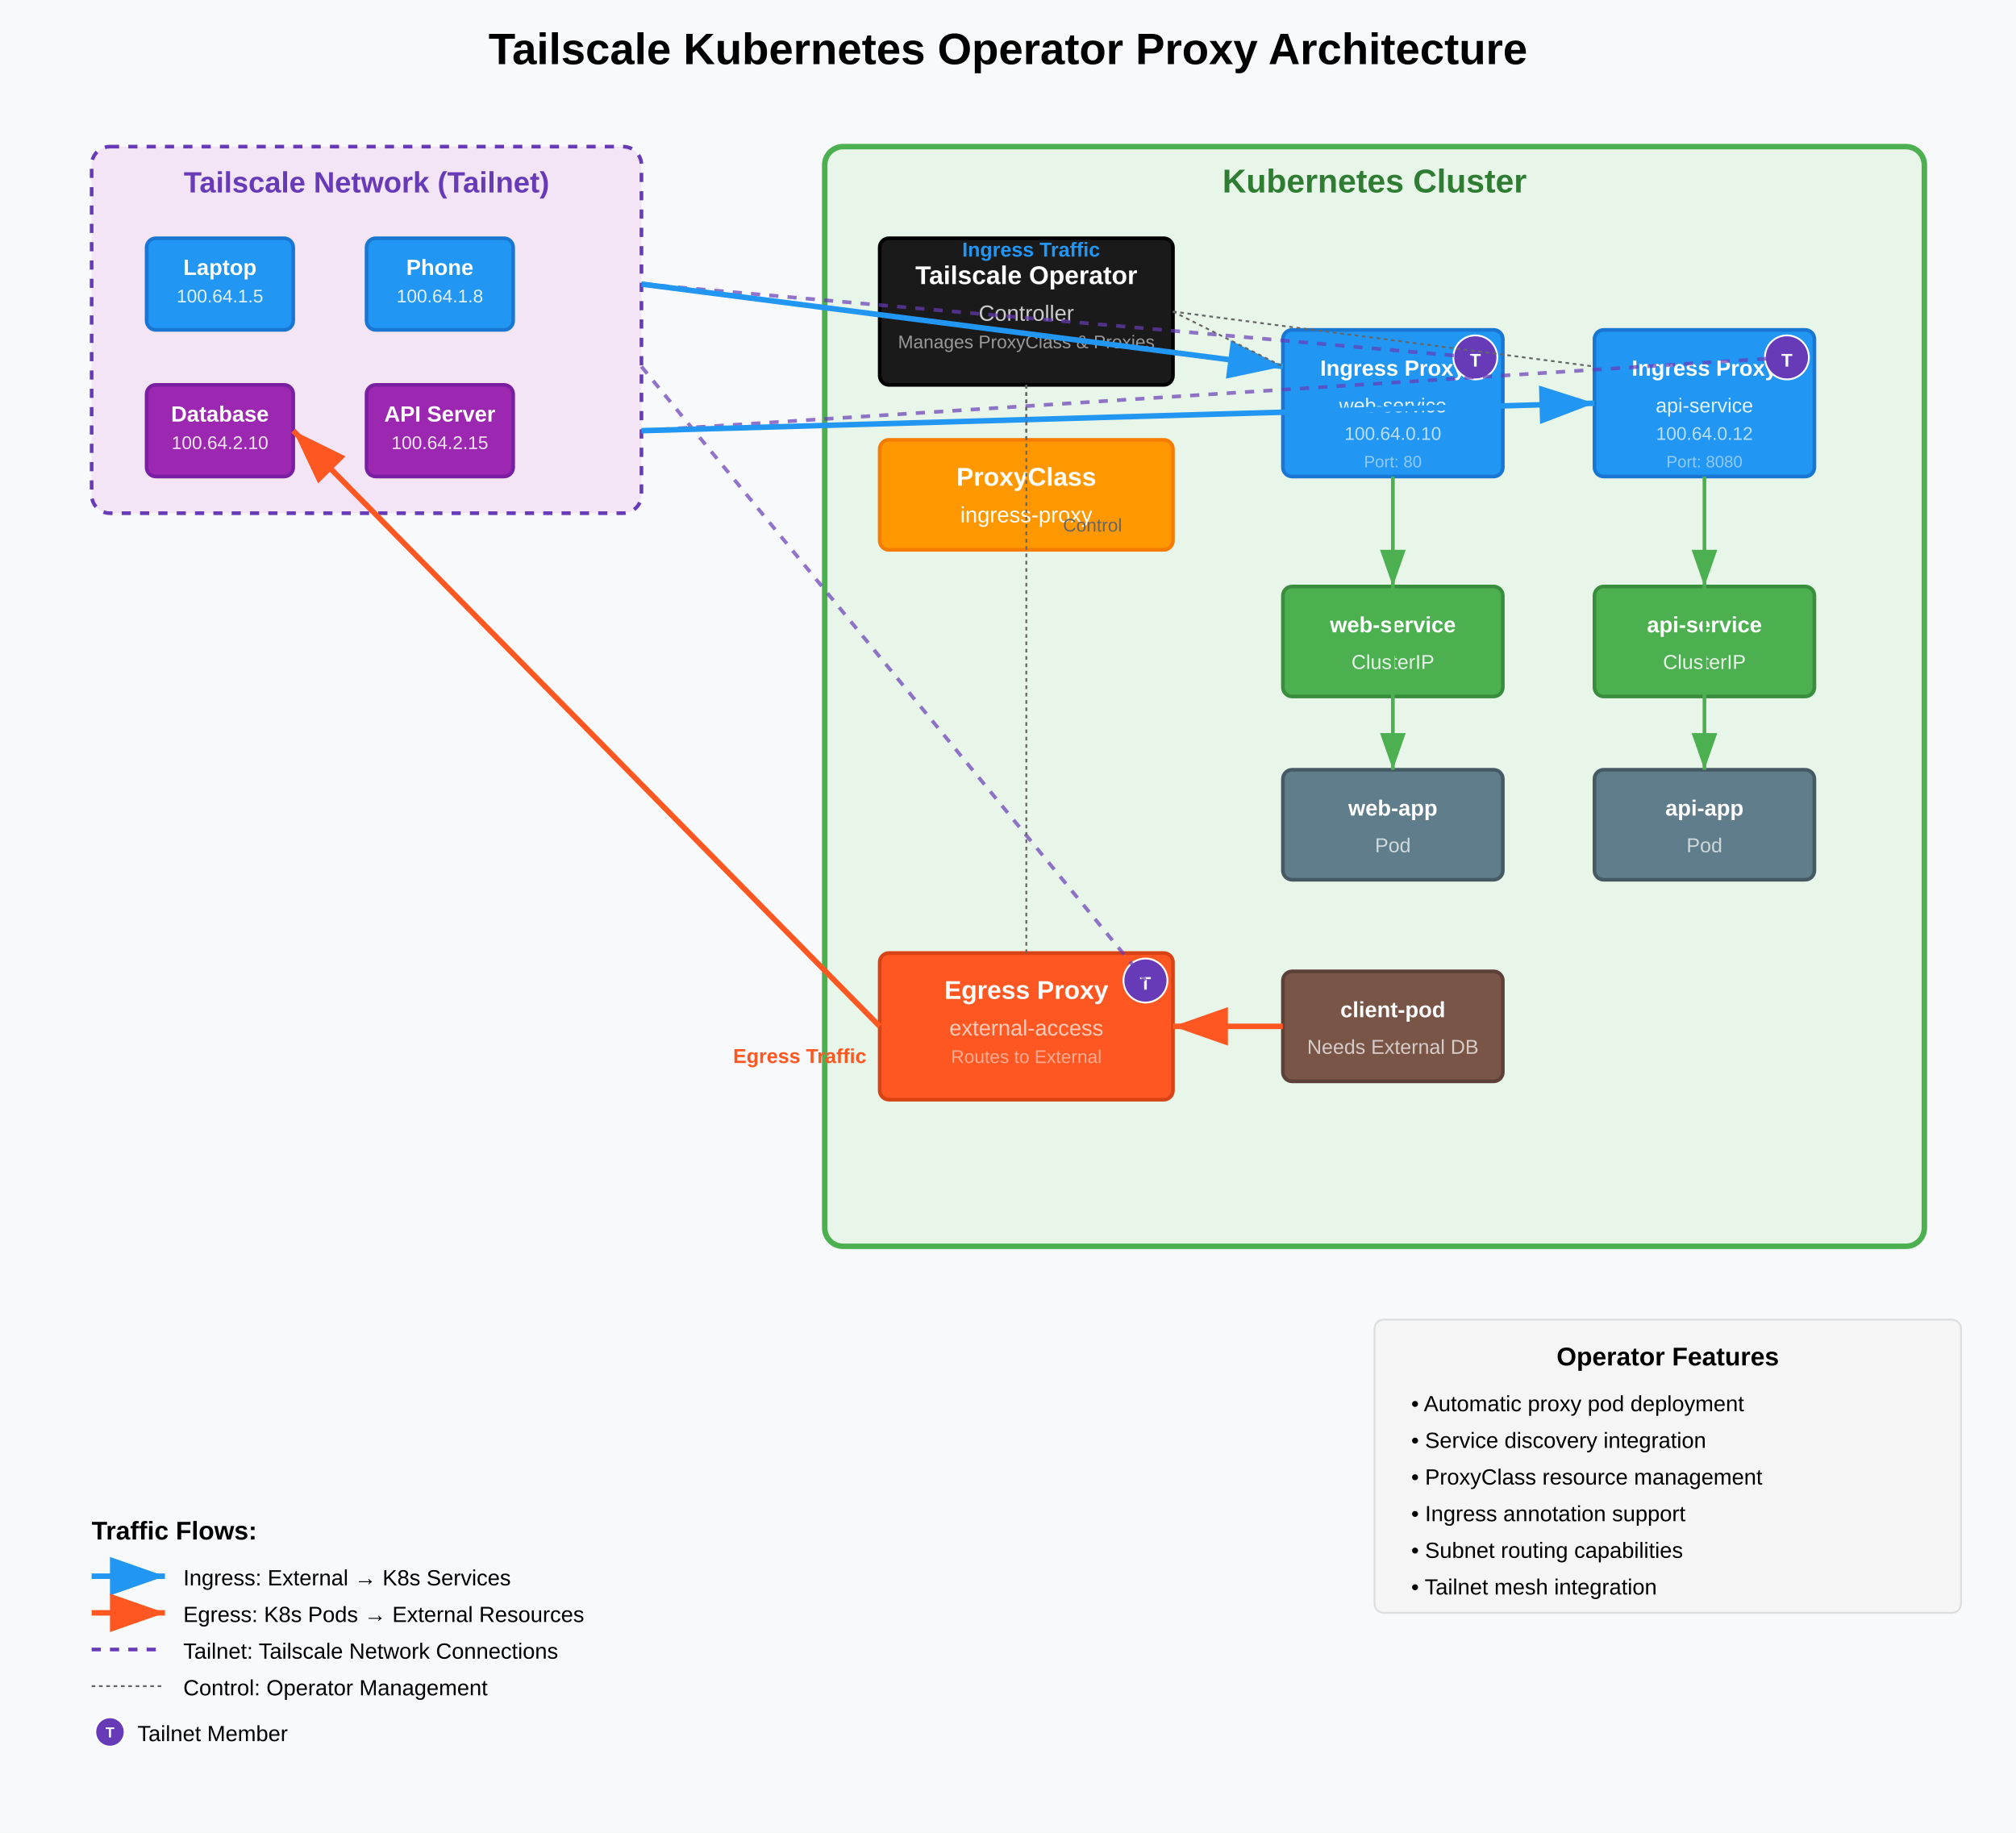
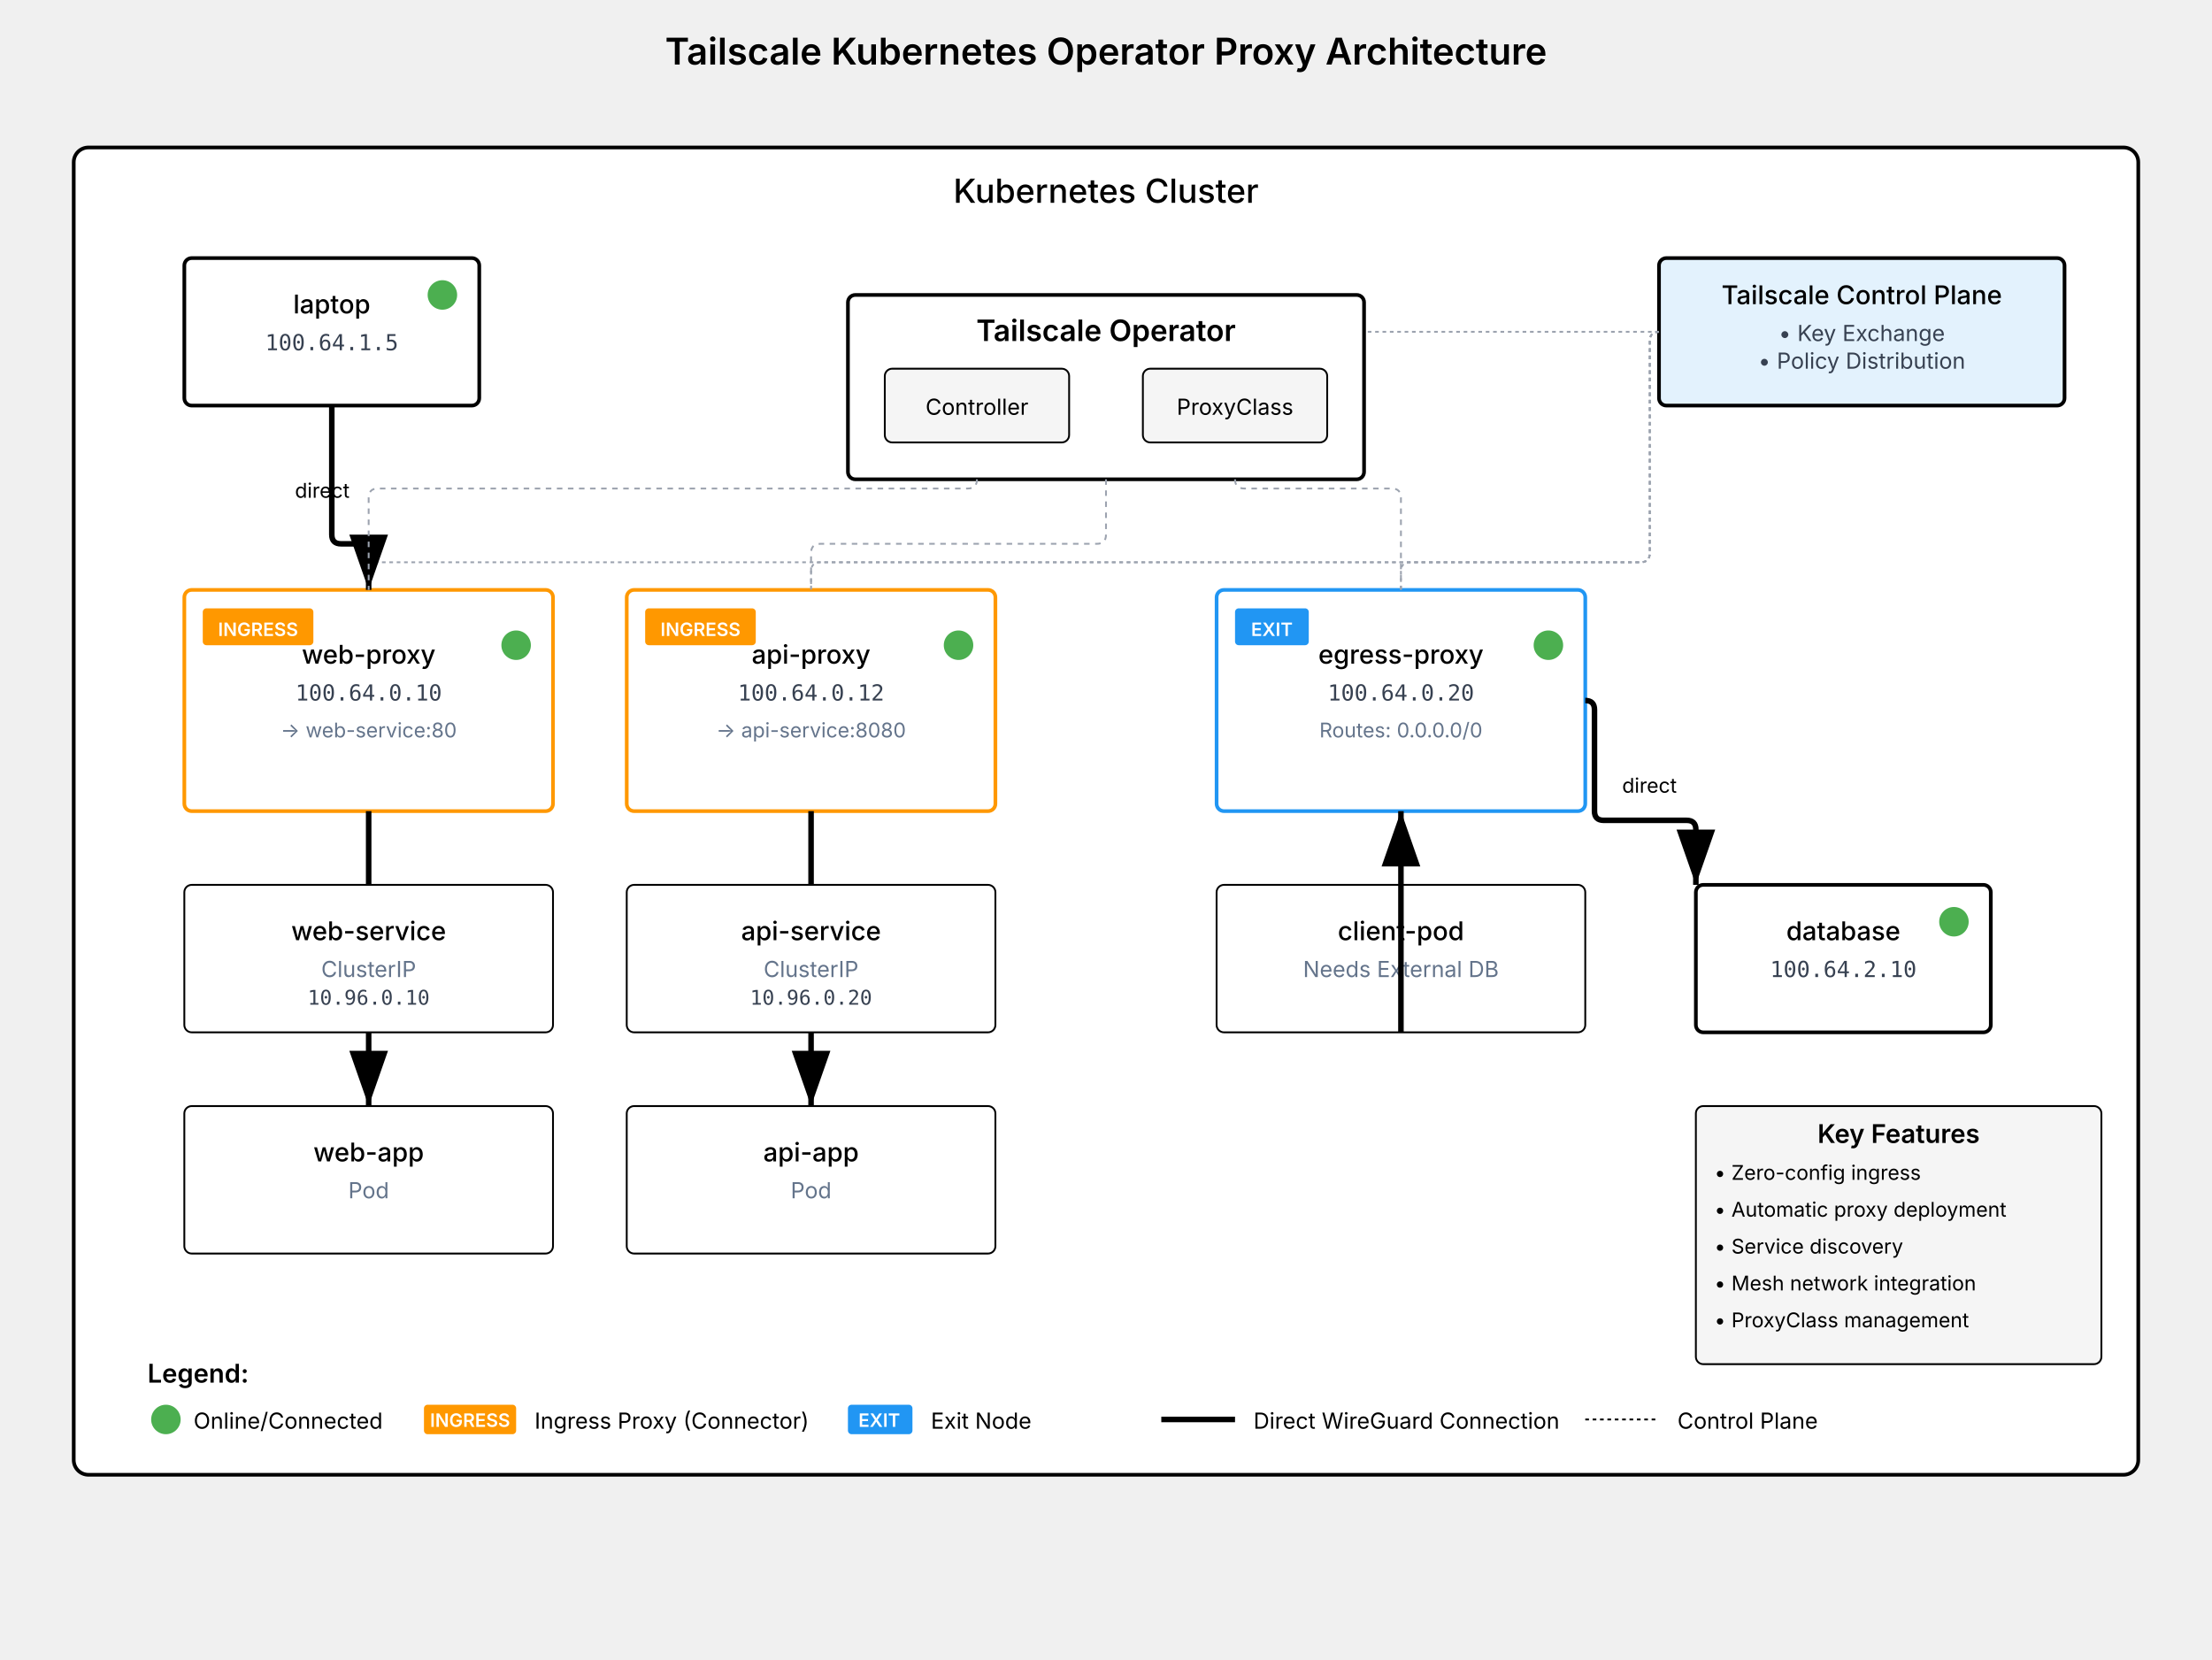
- <svg xmlns="http://www.w3.org/2000/svg" width="1100" height="1000" viewBox="0 0 1100 1000">
-   <rect width="1100" height="1000" fill="#f8f9fa" />
-   <text x="550" y="35" text-anchor="middle" font-family="Arial, sans-serif" font-size="24" font-weight="bold">Tailscale Kubernetes Operator Proxy Architecture</text>
-   <rect x="50" y="80" width="300" height="200" fill="#f3e5f5" stroke="#673ab7" stroke-width="2" rx="10" stroke-dasharray="5,5" />
-   <text x="200" y="105" text-anchor="middle" font-family="Arial, sans-serif" font-size="16" font-weight="bold" fill="#673ab7">Tailscale Network (Tailnet)</text>
-   <rect x="80" y="130" width="80" height="50" fill="#2196f3" stroke="#1976d2" stroke-width="2" rx="5" />
-   <text x="120" y="150" text-anchor="middle" font-family="Arial, sans-serif" font-size="12" fill="white" font-weight="bold">Laptop</text>
-   <text x="120" y="165" text-anchor="middle" font-family="Arial, sans-serif" font-size="10" fill="#e3f2fd">100.64.1.5</text>
-   <rect x="200" y="130" width="80" height="50" fill="#2196f3" stroke="#1976d2" stroke-width="2" rx="5" />
-   <text x="240" y="150" text-anchor="middle" font-family="Arial, sans-serif" font-size="12" fill="white" font-weight="bold">Phone</text>
-   <text x="240" y="165" text-anchor="middle" font-family="Arial, sans-serif" font-size="10" fill="#e3f2fd">100.64.1.8</text>
-   <rect x="80" y="210" width="80" height="50" fill="#9c27b0" stroke="#7b1fa2" stroke-width="2" rx="5" />
-   <text x="120" y="230" text-anchor="middle" font-family="Arial, sans-serif" font-size="12" fill="white" font-weight="bold">Database</text>
-   <text x="120" y="245" text-anchor="middle" font-family="Arial, sans-serif" font-size="10" fill="#f3e5f5">100.64.2.10</text>
-   <rect x="200" y="210" width="80" height="50" fill="#9c27b0" stroke="#7b1fa2" stroke-width="2" rx="5" />
-   <text x="240" y="230" text-anchor="middle" font-family="Arial, sans-serif" font-size="12" fill="white" font-weight="bold">API Server</text>
-   <text x="240" y="245" text-anchor="middle" font-family="Arial, sans-serif" font-size="10" fill="#f3e5f5">100.64.2.15</text>
-   <rect x="450" y="80" width="600" height="600" fill="#e8f5e9" stroke="#4caf50" stroke-width="3" rx="10" />
-   <text x="750" y="105" text-anchor="middle" font-family="Arial, sans-serif" font-size="18" font-weight="bold" fill="#2e7d32">Kubernetes Cluster</text>
-   <rect x="480" y="130" width="160" height="80" fill="#1a1a1a" stroke="#000" stroke-width="2" rx="5" />
-   <text x="560" y="155" text-anchor="middle" font-family="Arial, sans-serif" font-size="14" fill="white" font-weight="bold">Tailscale Operator</text>
-   <text x="560" y="175" text-anchor="middle" font-family="Arial, sans-serif" font-size="12" fill="#ccc">Controller</text>
-   <text x="560" y="190" text-anchor="middle" font-family="Arial, sans-serif" font-size="10" fill="#999">Manages ProxyClass &amp; Proxies</text>
-   <rect x="480" y="240" width="160" height="60" fill="#ff9800" stroke="#f57c00" stroke-width="2" rx="5" />
-   <text x="560" y="265" text-anchor="middle" font-family="Arial, sans-serif" font-size="14" fill="white" font-weight="bold">ProxyClass</text>
-   <text x="560" y="285" text-anchor="middle" font-family="Arial, sans-serif" font-size="12" fill="white">ingress-proxy</text>
+ <svg xmlns="http://www.w3.org/2000/svg" width="1200" height="900" viewBox="0 0 1200 900">
+   <text x="600" y="35" text-anchor="middle" font-family="Inter, Arial, sans-serif" font-size="20" font-weight="600" fill="#000000">Tailscale Kubernetes Operator Proxy Architecture</text>
+   <rect x="40" y="80" width="1120" height="720" fill="#FFFFFF" stroke="#000000" stroke-width="2" rx="8" />
+   <text x="600" y="110" text-anchor="middle" font-family="Inter, Arial, sans-serif" font-size="18" font-weight="500" fill="#000000">Kubernetes Cluster</text>
+   <g id="control-plane">
+     <rect x="900" y="140" width="220" height="80" fill="#E3F2FD" stroke="#000000" stroke-width="2" rx="4" />
+     <text x="1010" y="165" text-anchor="middle" font-family="Inter, Arial, sans-serif" font-size="14" font-weight="500" fill="#000000">Tailscale Control Plane</text>
+     <text x="1010" y="185" text-anchor="middle" font-family="Inter, Arial, sans-serif" font-size="12" fill="#374151">• Key Exchange</text>
+     <text x="1010" y="200" text-anchor="middle" font-family="Inter, Arial, sans-serif" font-size="12" fill="#374151">• Policy Distribution</text>
+   </g>
+   <g id="operator">
+     <rect x="460" y="160" width="280" height="100" fill="#FFFFFF" stroke="#000000" stroke-width="2" rx="4" />
+     <text x="600" y="185" text-anchor="middle" font-family="Inter, Arial, sans-serif" font-size="16" font-weight="600" fill="#000000">Tailscale Operator</text>
+     <rect x="480" y="200" width="100" height="40" fill="#F5F5F5" stroke="#000000" stroke-width="1" rx="4" />
+     <text x="530" y="225" text-anchor="middle" font-family="Inter, Arial, sans-serif" font-size="12" fill="#000000">Controller</text>
+     <rect x="620" y="200" width="100" height="40" fill="#F5F5F5" stroke="#000000" stroke-width="1" rx="4" />
+     <text x="670" y="225" text-anchor="middle" font-family="Inter, Arial, sans-serif" font-size="12" fill="#000000">ProxyClass</text>
+   </g>
  <g id="ingress-proxies">
-     <rect x="700" y="180" width="120" height="80" fill="#2196f3" stroke="#1976d2" stroke-width="2" rx="5" />
-     <text x="760" y="205" text-anchor="middle" font-family="Arial, sans-serif" font-size="12" fill="white" font-weight="bold">Ingress Proxy</text>
-     <text x="760" y="225" text-anchor="middle" font-family="Arial, sans-serif" font-size="11" fill="#e3f2fd">web-service</text>
-     <text x="760" y="240" text-anchor="middle" font-family="Arial, sans-serif" font-size="10" fill="#bbdefb">100.64.0.10</text>
-     <text x="760" y="255" text-anchor="middle" font-family="Arial, sans-serif" font-size="9" fill="#90caf9">Port: 80</text>
-     <circle cx="805" cy="195" r="12" fill="#673ab7" stroke="white" stroke-width="1" />
-     <text x="805" y="200" text-anchor="middle" font-family="Arial, sans-serif" font-size="10" fill="white" font-weight="bold">T</text>
-     <rect x="870" y="180" width="120" height="80" fill="#2196f3" stroke="#1976d2" stroke-width="2" rx="5" />
-     <text x="930" y="205" text-anchor="middle" font-family="Arial, sans-serif" font-size="12" fill="white" font-weight="bold">Ingress Proxy</text>
-     <text x="930" y="225" text-anchor="middle" font-family="Arial, sans-serif" font-size="11" fill="#e3f2fd">api-service</text>
-     <text x="930" y="240" text-anchor="middle" font-family="Arial, sans-serif" font-size="10" fill="#bbdefb">100.64.0.12</text>
-     <text x="930" y="255" text-anchor="middle" font-family="Arial, sans-serif" font-size="9" fill="#90caf9">Port: 8080</text>
-     <circle cx="975" cy="195" r="12" fill="#673ab7" stroke="white" stroke-width="1" />
-     <text x="975" y="200" text-anchor="middle" font-family="Arial, sans-serif" font-size="10" fill="white" font-weight="bold">T</text>
+     <rect x="100" y="320" width="200" height="120" fill="#FFFFFF" stroke="#FF9800" stroke-width="2" rx="4" />
+     <rect x="110" y="330" width="60" height="20" fill="#FF9800" rx="2" />
+     <text x="140" y="345" text-anchor="middle" font-family="Inter, Arial, sans-serif" font-size="10" font-weight="600" fill="#FFFFFF">INGRESS</text>
+     <text x="200" y="360" text-anchor="middle" font-family="Inter, Arial, sans-serif" font-size="14" font-weight="500" fill="#000000">web-proxy</text>
+     <text x="200" y="380" text-anchor="middle" font-family="monospace" font-size="12" fill="#374151">100.64.0.10</text>
+     <text x="200" y="400" text-anchor="middle" font-family="Inter, Arial, sans-serif" font-size="11" fill="#64748B">→ web-service:80</text>
+     <circle cx="280" cy="350" r="8" fill="#4CAF50" />
+     <rect x="340" y="320" width="200" height="120" fill="#FFFFFF" stroke="#FF9800" stroke-width="2" rx="4" />
+     <rect x="350" y="330" width="60" height="20" fill="#FF9800" rx="2" />
+     <text x="380" y="345" text-anchor="middle" font-family="Inter, Arial, sans-serif" font-size="10" font-weight="600" fill="#FFFFFF">INGRESS</text>
+     <text x="440" y="360" text-anchor="middle" font-family="Inter, Arial, sans-serif" font-size="14" font-weight="500" fill="#000000">api-proxy</text>
+     <text x="440" y="380" text-anchor="middle" font-family="monospace" font-size="12" fill="#374151">100.64.0.12</text>
+     <text x="440" y="400" text-anchor="middle" font-family="Inter, Arial, sans-serif" font-size="11" fill="#64748B">→ api-service:8080</text>
+     <circle cx="520" cy="350" r="8" fill="#4CAF50" />
  </g>
  <g id="k8s-services">
-     <rect x="700" y="320" width="120" height="60" fill="#4caf50" stroke="#388e3c" stroke-width="2" rx="5" />
-     <text x="760" y="345" text-anchor="middle" font-family="Arial, sans-serif" font-size="12" fill="white" font-weight="bold">web-service</text>
-     <text x="760" y="365" text-anchor="middle" font-family="Arial, sans-serif" font-size="11" fill="#e8f5e9">ClusterIP</text>
-     <rect x="870" y="320" width="120" height="60" fill="#4caf50" stroke="#388e3c" stroke-width="2" rx="5" />
-     <text x="930" y="345" text-anchor="middle" font-family="Arial, sans-serif" font-size="12" fill="white" font-weight="bold">api-service</text>
-     <text x="930" y="365" text-anchor="middle" font-family="Arial, sans-serif" font-size="11" fill="#e8f5e9">ClusterIP</text>
+     <rect x="100" y="480" width="200" height="80" fill="#FFFFFF" stroke="#000000" stroke-width="1" rx="4" />
+     <text x="200" y="510" text-anchor="middle" font-family="Inter, Arial, sans-serif" font-size="14" font-weight="500" fill="#000000">web-service</text>
+     <text x="200" y="530" text-anchor="middle" font-family="Inter, Arial, sans-serif" font-size="12" fill="#64748B">ClusterIP</text>
+     <text x="200" y="545" text-anchor="middle" font-family="monospace" font-size="11" fill="#374151">10.96.0.10</text>
+     <rect x="340" y="480" width="200" height="80" fill="#FFFFFF" stroke="#000000" stroke-width="1" rx="4" />
+     <text x="440" y="510" text-anchor="middle" font-family="Inter, Arial, sans-serif" font-size="14" font-weight="500" fill="#000000">api-service</text>
+     <text x="440" y="530" text-anchor="middle" font-family="Inter, Arial, sans-serif" font-size="12" fill="#64748B">ClusterIP</text>
+     <text x="440" y="545" text-anchor="middle" font-family="monospace" font-size="11" fill="#374151">10.96.0.20</text>
  </g>
  <g id="app-pods">
-     <rect x="700" y="420" width="120" height="60" fill="#607d8b" stroke="#455a64" stroke-width="2" rx="5" />
-     <text x="760" y="445" text-anchor="middle" font-family="Arial, sans-serif" font-size="12" fill="white" font-weight="bold">web-app</text>
-     <text x="760" y="465" text-anchor="middle" font-family="Arial, sans-serif" font-size="11" fill="#cfd8dc">Pod</text>
-     <rect x="870" y="420" width="120" height="60" fill="#607d8b" stroke="#455a64" stroke-width="2" rx="5" />
-     <text x="930" y="445" text-anchor="middle" font-family="Arial, sans-serif" font-size="12" fill="white" font-weight="bold">api-app</text>
-     <text x="930" y="465" text-anchor="middle" font-family="Arial, sans-serif" font-size="11" fill="#cfd8dc">Pod</text>
+     <rect x="100" y="600" width="200" height="80" fill="#FFFFFF" stroke="#000000" stroke-width="1" rx="4" />
+     <text x="200" y="630" text-anchor="middle" font-family="Inter, Arial, sans-serif" font-size="14" font-weight="500" fill="#000000">web-app</text>
+     <text x="200" y="650" text-anchor="middle" font-family="Inter, Arial, sans-serif" font-size="12" fill="#64748B">Pod</text>
+     <rect x="340" y="600" width="200" height="80" fill="#FFFFFF" stroke="#000000" stroke-width="1" rx="4" />
+     <text x="440" y="630" text-anchor="middle" font-family="Inter, Arial, sans-serif" font-size="14" font-weight="500" fill="#000000">api-app</text>
+     <text x="440" y="650" text-anchor="middle" font-family="Inter, Arial, sans-serif" font-size="12" fill="#64748B">Pod</text>
  </g>
-   <rect x="480" y="520" width="160" height="80" fill="#ff5722" stroke="#d84315" stroke-width="2" rx="5" />
-   <text x="560" y="545" text-anchor="middle" font-family="Arial, sans-serif" font-size="14" fill="white" font-weight="bold">Egress Proxy</text>
-   <text x="560" y="565" text-anchor="middle" font-family="Arial, sans-serif" font-size="12" fill="#ffccbc">external-access</text>
-   <text x="560" y="580" text-anchor="middle" font-family="Arial, sans-serif" font-size="10" fill="#ffab91">Routes to External</text>
-   <circle cx="625" cy="535" r="12" fill="#673ab7" stroke="white" stroke-width="1" />
-   <text x="625" y="540" text-anchor="middle" font-family="Arial, sans-serif" font-size="10" fill="white" font-weight="bold">T</text>
-   <rect x="700" y="530" width="120" height="60" fill="#795548" stroke="#5d4037" stroke-width="2" rx="5" />
-   <text x="760" y="555" text-anchor="middle" font-family="Arial, sans-serif" font-size="12" fill="white" font-weight="bold">client-pod</text>
-   <text x="760" y="575" text-anchor="middle" font-family="Arial, sans-serif" font-size="11" fill="#d7ccc8">Needs External DB</text>
-   <g id="tailnet-connections" stroke="#673ab7" stroke-width="2" fill="none" stroke-dasharray="5,5" opacity="0.7">
-     <line x1="350" y1="155" x2="805" y2="195" />
-     <line x1="350" y1="235" x2="975" y2="195" />
-     <line x1="350" y1="200" x2="625" y2="535" />
+   <g id="egress-proxy">
+     <rect x="660" y="320" width="200" height="120" fill="#FFFFFF" stroke="#2196F3" stroke-width="2" rx="4" />
+     <rect x="670" y="330" width="40" height="20" fill="#2196F3" rx="2" />
+     <text x="690" y="345" text-anchor="middle" font-family="Inter, Arial, sans-serif" font-size="10" font-weight="600" fill="#FFFFFF">EXIT</text>
+     <text x="760" y="360" text-anchor="middle" font-family="Inter, Arial, sans-serif" font-size="14" font-weight="500" fill="#000000">egress-proxy</text>
+     <text x="760" y="380" text-anchor="middle" font-family="monospace" font-size="12" fill="#374151">100.64.0.20</text>
+     <text x="760" y="400" text-anchor="middle" font-family="Inter, Arial, sans-serif" font-size="11" fill="#64748B">Routes: 0.0.0.0/0</text>
+     <circle cx="840" cy="350" r="8" fill="#4CAF50" />
  </g>
-   <g id="ingress-flow" stroke="#2196f3" stroke-width="3" fill="none" marker-end="url(#arrowhead-blue)">
-     <line x1="350" y1="155" x2="700" y2="200" />
-     <line x1="350" y1="235" x2="870" y2="220" />
+   <rect x="660" y="480" width="200" height="80" fill="#FFFFFF" stroke="#000000" stroke-width="1" rx="4" />
+   <text x="760" y="510" text-anchor="middle" font-family="Inter, Arial, sans-serif" font-size="14" font-weight="500" fill="#000000">client-pod</text>
+   <text x="760" y="530" text-anchor="middle" font-family="Inter, Arial, sans-serif" font-size="12" fill="#64748B">Needs External DB</text>
+   <g id="external-nodes">
+     <rect x="100" y="140" width="160" height="80" fill="#FFFFFF" stroke="#000000" stroke-width="2" rx="4" />
+     <text x="180" y="170" text-anchor="middle" font-family="Inter, Arial, sans-serif" font-size="14" font-weight="500" fill="#000000">laptop</text>
+     <text x="180" y="190" text-anchor="middle" font-family="monospace" font-size="12" fill="#374151">100.64.1.5</text>
+     <circle cx="240" cy="160" r="8" fill="#4CAF50" />
+     <rect x="920" y="480" width="160" height="80" fill="#FFFFFF" stroke="#000000" stroke-width="2" rx="4" />
+     <text x="1000" y="510" text-anchor="middle" font-family="Inter, Arial, sans-serif" font-size="14" font-weight="500" fill="#000000">database</text>
+     <text x="1000" y="530" text-anchor="middle" font-family="monospace" font-size="12" fill="#374151">100.64.2.10</text>
+     <circle cx="1060" cy="500" r="8" fill="#4CAF50" />
  </g>
-   <g id="service-pod-flow" stroke="#4caf50" stroke-width="2" fill="none" marker-end="url(#arrowhead-green)">
-     <line x1="760" y1="320" x2="760" y2="420" />
-     <line x1="930" y1="320" x2="930" y2="420" />
-     <line x1="760" y1="260" x2="760" y2="320" />
-     <line x1="930" y1="260" x2="930" y2="320" />
-   </g>
-   <g id="egress-flow" stroke="#ff5722" stroke-width="3" fill="none" marker-end="url(#arrowhead-red)">
-     <line x1="700" y1="560" x2="640" y2="560" />
-     <line x1="480" y1="560" x2="160" y2="235" />
-   </g>
-   <g id="control-flow" stroke="#666" stroke-width="1" fill="none" stroke-dasharray="2,2">
-     <line x1="560" y1="210" x2="560" y2="240" />
-     <line x1="640" y1="170" x2="700" y2="200" />
-     <line x1="640" y1="170" x2="870" y2="200" />
-     <line x1="560" y1="210" x2="560" y2="520" />
+   <g id="connections" fill="none">
+     <path d="M 900 180 Q 895 180 890 180 L 745 180 Q 740 180 740 180" stroke="#9CA3AF" stroke-width="1" stroke-dasharray="2,2" />
+     <path d="M 900 180 Q 895 180 895 185 L 895 300 Q 895 305 890 305 L 765 305 Q 760 305 760 310 L 760 320" stroke="#9CA3AF" stroke-width="1" stroke-dasharray="2,2" />
+     <path d="M 900 180 Q 895 180 895 185 L 895 300 Q 895 305 890 305 L 205 305 Q 200 305 200 310 L 200 320" stroke="#9CA3AF" stroke-width="1" stroke-dasharray="2,2" />
+     <path d="M 900 180 Q 895 180 895 185 L 895 300 Q 895 305 890 305 L 445 305 Q 440 305 440 310 L 440 320" stroke="#9CA3AF" stroke-width="1" stroke-dasharray="2,2" />
+     <path d="M 180 220 Q 180 225 180 230 L 180 290 Q 180 295 185 295 L 195 295 Q 200 295 200 300 L 200 320" stroke="#000000" stroke-width="3" marker-end="url(#arrowhead)" />
+     <text x="160" y="270" font-family="Inter, Arial, sans-serif" font-size="11" fill="#000000">direct</text>
+     <line x1="200" y1="440" x2="200" y2="480" stroke="#000000" stroke-width="3" />
+     <line x1="440" y1="440" x2="440" y2="480" stroke="#000000" stroke-width="3" />
+     <line x1="200" y1="560" x2="200" y2="600" stroke="#000000" stroke-width="3" marker-end="url(#arrowhead)" />
+     <line x1="440" y1="560" x2="440" y2="600" stroke="#000000" stroke-width="3" marker-end="url(#arrowhead)" />
+     <line x1="760" y1="560" x2="760" y2="440" stroke="#000000" stroke-width="3" marker-end="url(#arrowhead)" />
+     <path d="M 860 380 Q 865 380 865 385 L 865 440 Q 865 445 870 445 L 915 445 Q 920 445 920 450 L 920 480" stroke="#000000" stroke-width="3" marker-end="url(#arrowhead)" />
+     <text x="880" y="430" font-family="Inter, Arial, sans-serif" font-size="11" fill="#000000">direct</text>
+     <path d="M 530 260 Q 530 265 525 265 L 205 265 Q 200 265 200 270 L 200 320" stroke="#9CA3AF" stroke-width="1" stroke-dasharray="3,3" />
+     <path d="M 600 260 Q 600 265 600 270 L 600 290 Q 600 295 595 295 L 445 295 Q 440 295 440 300 L 440 320" stroke="#9CA3AF" stroke-width="1" stroke-dasharray="3,3" />
+     <path d="M 670 260 Q 670 265 675 265 L 755 265 Q 760 265 760 270 L 760 320" stroke="#9CA3AF" stroke-width="1" stroke-dasharray="3,3" />
  </g>
  <defs>
-     <marker id="arrowhead-blue" markerWidth="10" markerHeight="7" refX="10" refY="3.5" orient="auto">
-       <polygon points="0 0, 10 3.5, 0 7" fill="#2196f3" />
-     </marker>
-     <marker id="arrowhead-green" markerWidth="10" markerHeight="7" refX="10" refY="3.5" orient="auto">
-       <polygon points="0 0, 10 3.5, 0 7" fill="#4caf50" />
-     </marker>
-     <marker id="arrowhead-red" markerWidth="10" markerHeight="7" refX="10" refY="3.5" orient="auto">
-       <polygon points="0 0, 10 3.5, 0 7" fill="#ff5722" />
-     </marker>
-     <marker id="arrowhead-purple" markerWidth="10" markerHeight="7" refX="10" refY="3.5" orient="auto">
-       <polygon points="0 0, 10 3.5, 0 7" fill="#673ab7" />
+     <marker id="arrowhead" markerWidth="10" markerHeight="7" refX="10" refY="3.5" orient="auto">
+       <polygon points="0 0, 10 3.5, 0 7" fill="#000000" />
    </marker>
  </defs>
-   <text x="525" y="140" font-family="Arial, sans-serif" font-size="11" fill="#2196f3" font-weight="bold">Ingress Traffic</text>
-   <text x="400" y="580" font-family="Arial, sans-serif" font-size="11" fill="#ff5722" font-weight="bold">Egress Traffic</text>
-   <text x="580" y="290" font-family="Arial, sans-serif" font-size="10" fill="#666">Control</text>
-   <g id="legend" transform="translate(50, 840)">
-     <text x="0" y="0" font-family="Arial, sans-serif" font-size="14" font-weight="bold">Traffic Flows:</text>
-     <line x1="0" y1="20" x2="40" y2="20" stroke="#2196f3" stroke-width="3" marker-end="url(#arrowhead-blue)" />
-     <text x="50" y="25" font-family="Arial, sans-serif" font-size="12">Ingress: External → K8s Services</text>
-     <line x1="0" y1="40" x2="40" y2="40" stroke="#ff5722" stroke-width="3" marker-end="url(#arrowhead-red)" />
-     <text x="50" y="45" font-family="Arial, sans-serif" font-size="12">Egress: K8s Pods → External Resources</text>
-     <line x1="0" y1="60" x2="40" y2="60" stroke="#673ab7" stroke-width="2" stroke-dasharray="5,5" />
-     <text x="50" y="65" font-family="Arial, sans-serif" font-size="12">Tailnet: Tailscale Network Connections</text>
-     <line x1="0" y1="80" x2="40" y2="80" stroke="#666" stroke-width="1" stroke-dasharray="2,2" />
-     <text x="50" y="85" font-family="Arial, sans-serif" font-size="12">Control: Operator Management</text>
-     <circle cx="10" cy="105" r="8" fill="#673ab7" stroke="white" stroke-width="1" />
-     <text x="10" y="108" text-anchor="middle" font-family="Arial, sans-serif" font-size="8" fill="white" font-weight="bold">T</text>
-     <text x="25" y="110" font-family="Arial, sans-serif" font-size="12">Tailnet Member</text>
+   <g id="legend" transform="translate(80, 750)">
+     <text x="0" y="0" font-family="Inter, Arial, sans-serif" font-size="14" font-weight="600" fill="#000000">Legend:</text>
+     <circle cx="10" cy="20" r="8" fill="#4CAF50" />
+     <text x="25" y="25" font-family="Inter, Arial, sans-serif" font-size="12" fill="#000000">Online/Connected</text>
+     <rect x="150" y="12" width="50" height="16" fill="#FF9800" rx="2" />
+     <text x="175" y="24" text-anchor="middle" font-family="Inter, Arial, sans-serif" font-size="10" font-weight="600" fill="#FFFFFF">INGRESS</text>
+     <text x="210" y="25" font-family="Inter, Arial, sans-serif" font-size="12" fill="#000000">Ingress Proxy (Connector)</text>
+     <rect x="380" y="12" width="35" height="16" fill="#2196F3" rx="2" />
+     <text x="397" y="24" text-anchor="middle" font-family="Inter, Arial, sans-serif" font-size="10" font-weight="600" fill="#FFFFFF">EXIT</text>
+     <text x="425" y="25" font-family="Inter, Arial, sans-serif" font-size="12" fill="#000000">Exit Node</text>
+     <line x1="550" y1="20" x2="590" y2="20" stroke="#000000" stroke-width="3" />
+     <text x="600" y="25" font-family="Inter, Arial, sans-serif" font-size="12" fill="#000000">Direct WireGuard Connection</text>
+     <line x1="780" y1="20" x2="820" y2="20" stroke="#000000" stroke-width="1" stroke-dasharray="2,2" />
+     <text x="830" y="25" font-family="Inter, Arial, sans-serif" font-size="12" fill="#000000">Control Plane</text>
  </g>
-   <rect x="750" y="720" width="320" height="160" fill="#f5f5f5" stroke="#ddd" stroke-width="1" rx="5" />
-   <text x="910" y="745" text-anchor="middle" font-family="Arial, sans-serif" font-size="14" font-weight="bold">Operator Features</text>
-   <text x="770" y="770" font-family="Arial, sans-serif" font-size="12">• Automatic proxy pod deployment</text>
-   <text x="770" y="790" font-family="Arial, sans-serif" font-size="12">• Service discovery integration</text>
-   <text x="770" y="810" font-family="Arial, sans-serif" font-size="12">• ProxyClass resource management</text>
-   <text x="770" y="830" font-family="Arial, sans-serif" font-size="12">• Ingress annotation support</text>
-   <text x="770" y="850" font-family="Arial, sans-serif" font-size="12">• Subnet routing capabilities</text>
-   <text x="770" y="870" font-family="Arial, sans-serif" font-size="12">• Tailnet mesh integration</text>
+   <g id="features" transform="translate(920, 600)">
+     <rect x="0" y="0" width="220" height="140" fill="#F5F5F5" stroke="#000000" stroke-width="1" rx="4" />
+     <text x="110" y="20" text-anchor="middle" font-family="Inter, Arial, sans-serif" font-size="14" font-weight="600" fill="#000000">Key Features</text>
+     <text x="10" y="40" font-family="Inter, Arial, sans-serif" font-size="11" fill="#000000">• Zero-config ingress</text>
+     <text x="10" y="60" font-family="Inter, Arial, sans-serif" font-size="11" fill="#000000">• Automatic proxy deployment</text>
+     <text x="10" y="80" font-family="Inter, Arial, sans-serif" font-size="11" fill="#000000">• Service discovery</text>
+     <text x="10" y="100" font-family="Inter, Arial, sans-serif" font-size="11" fill="#000000">• Mesh network integration</text>
+     <text x="10" y="120" font-family="Inter, Arial, sans-serif" font-size="11" fill="#000000">• ProxyClass management</text>
+   </g>
</svg>
